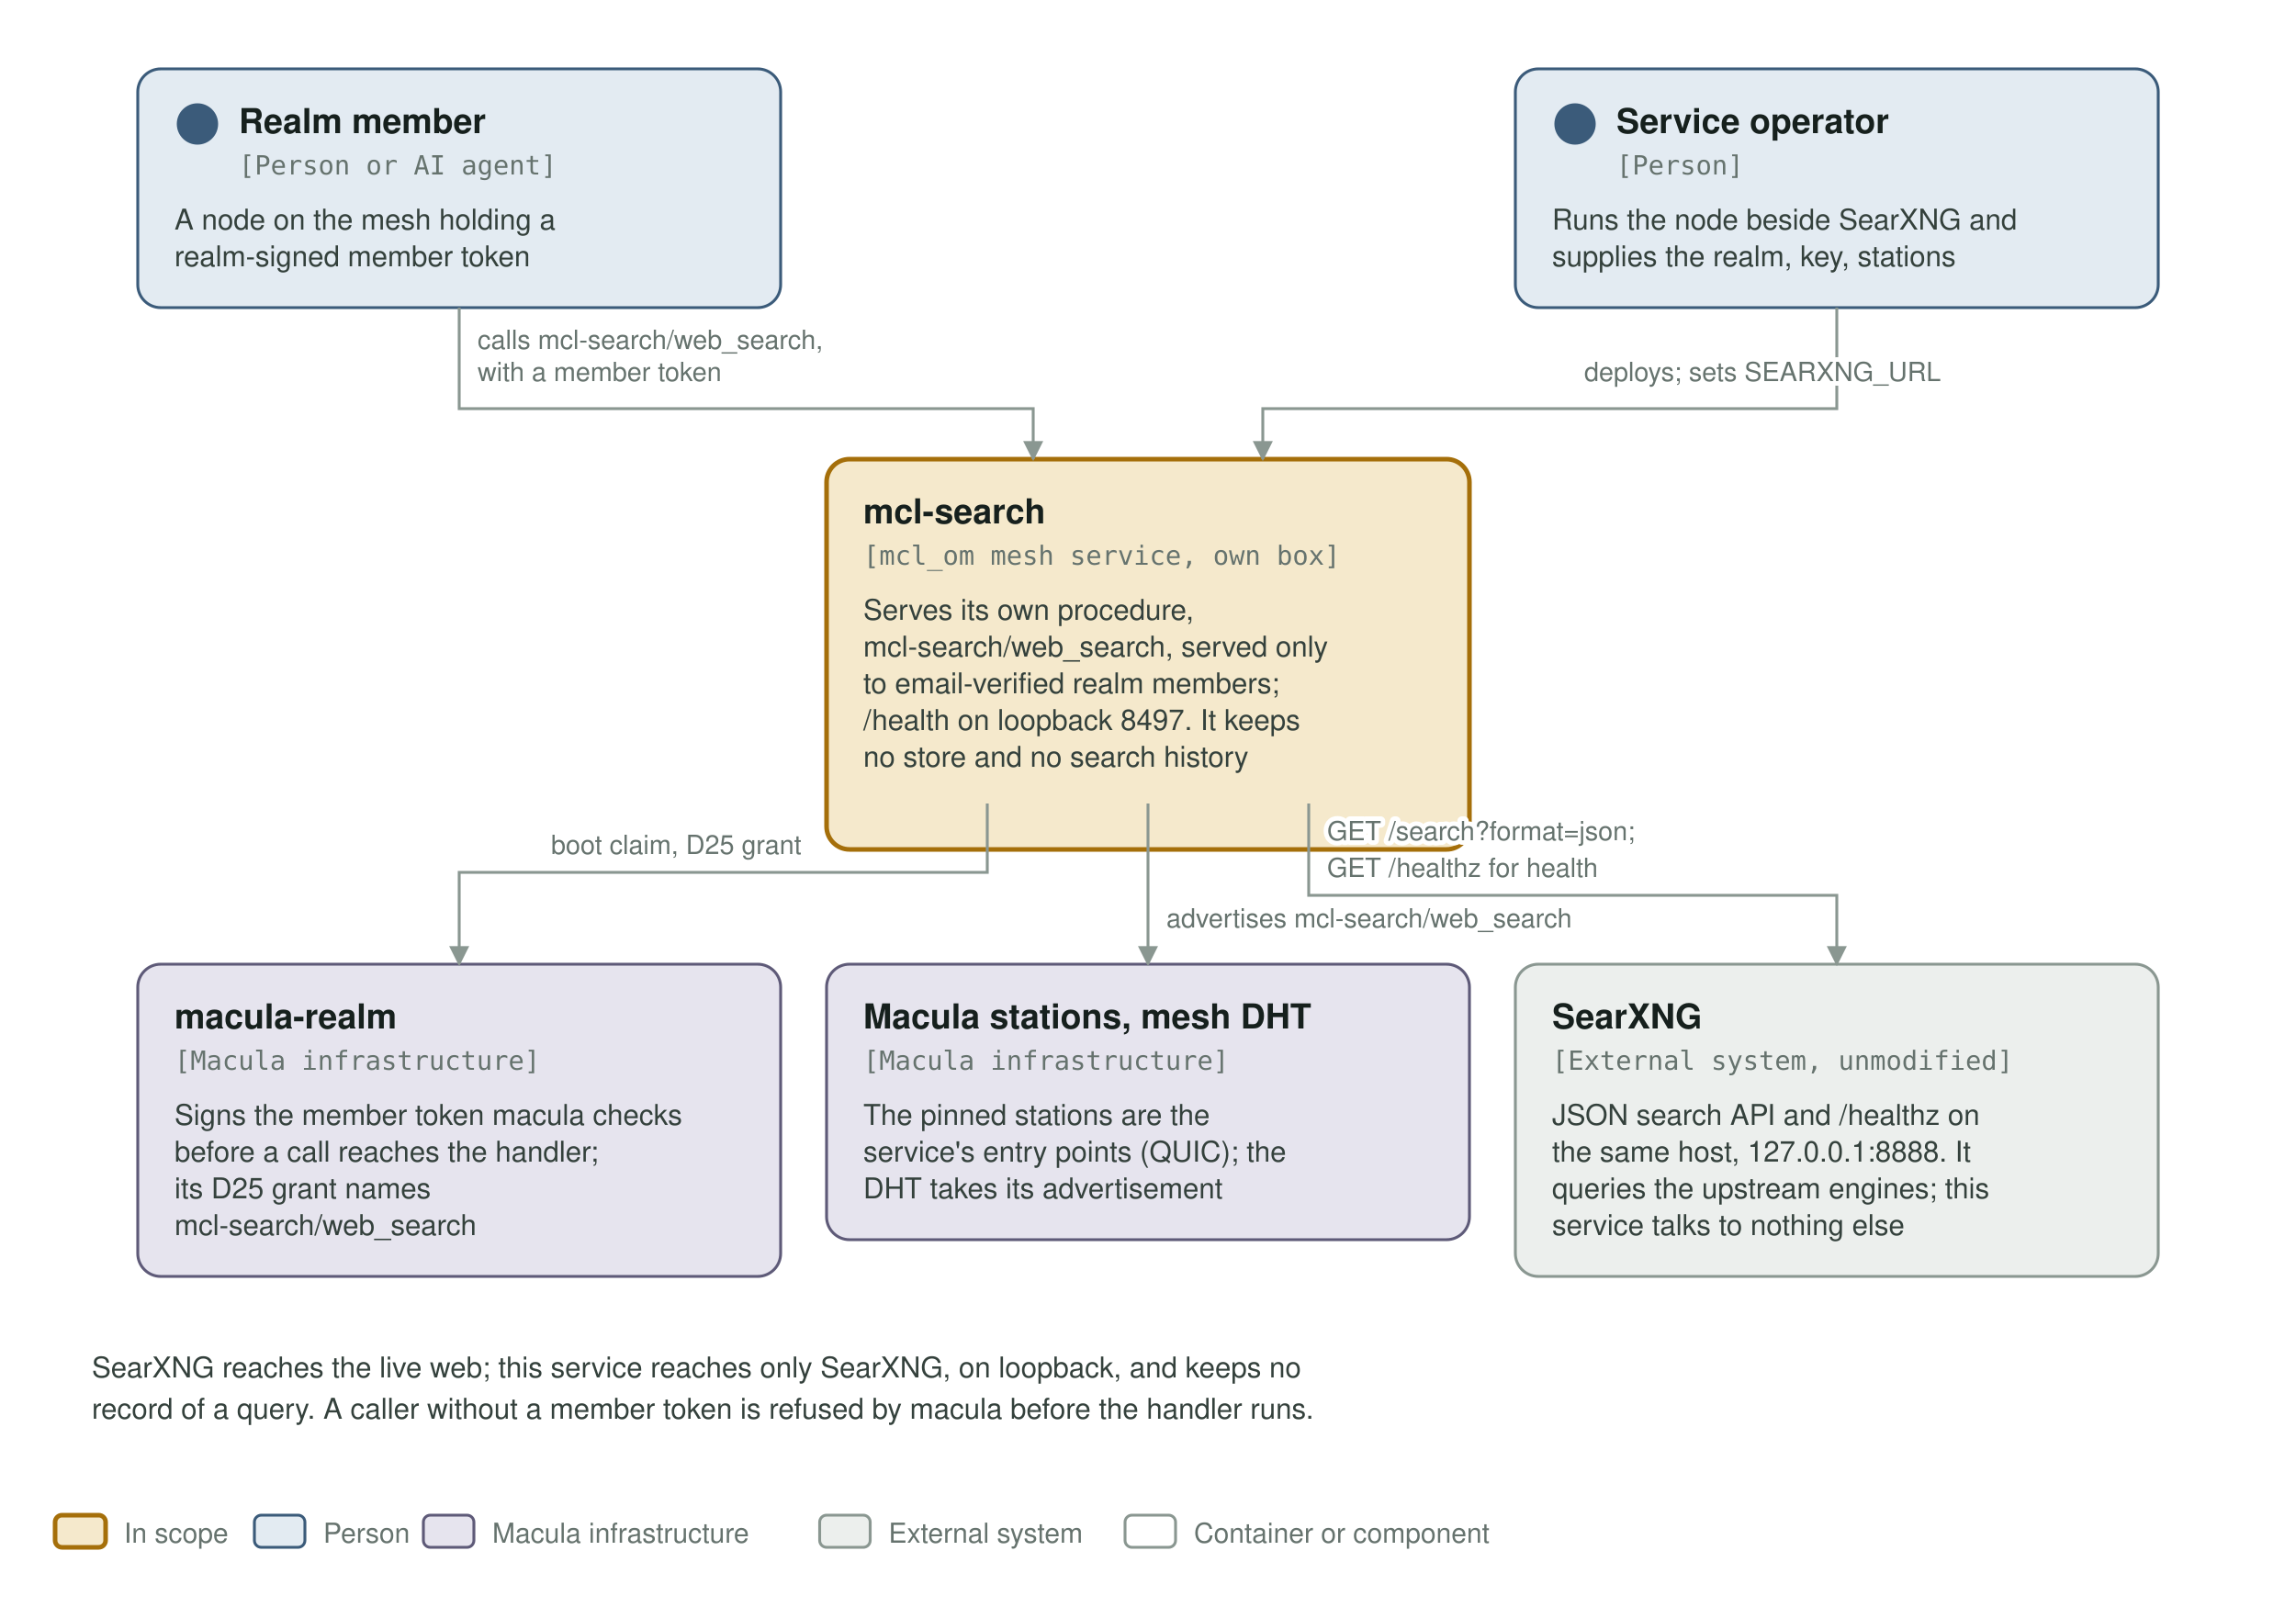
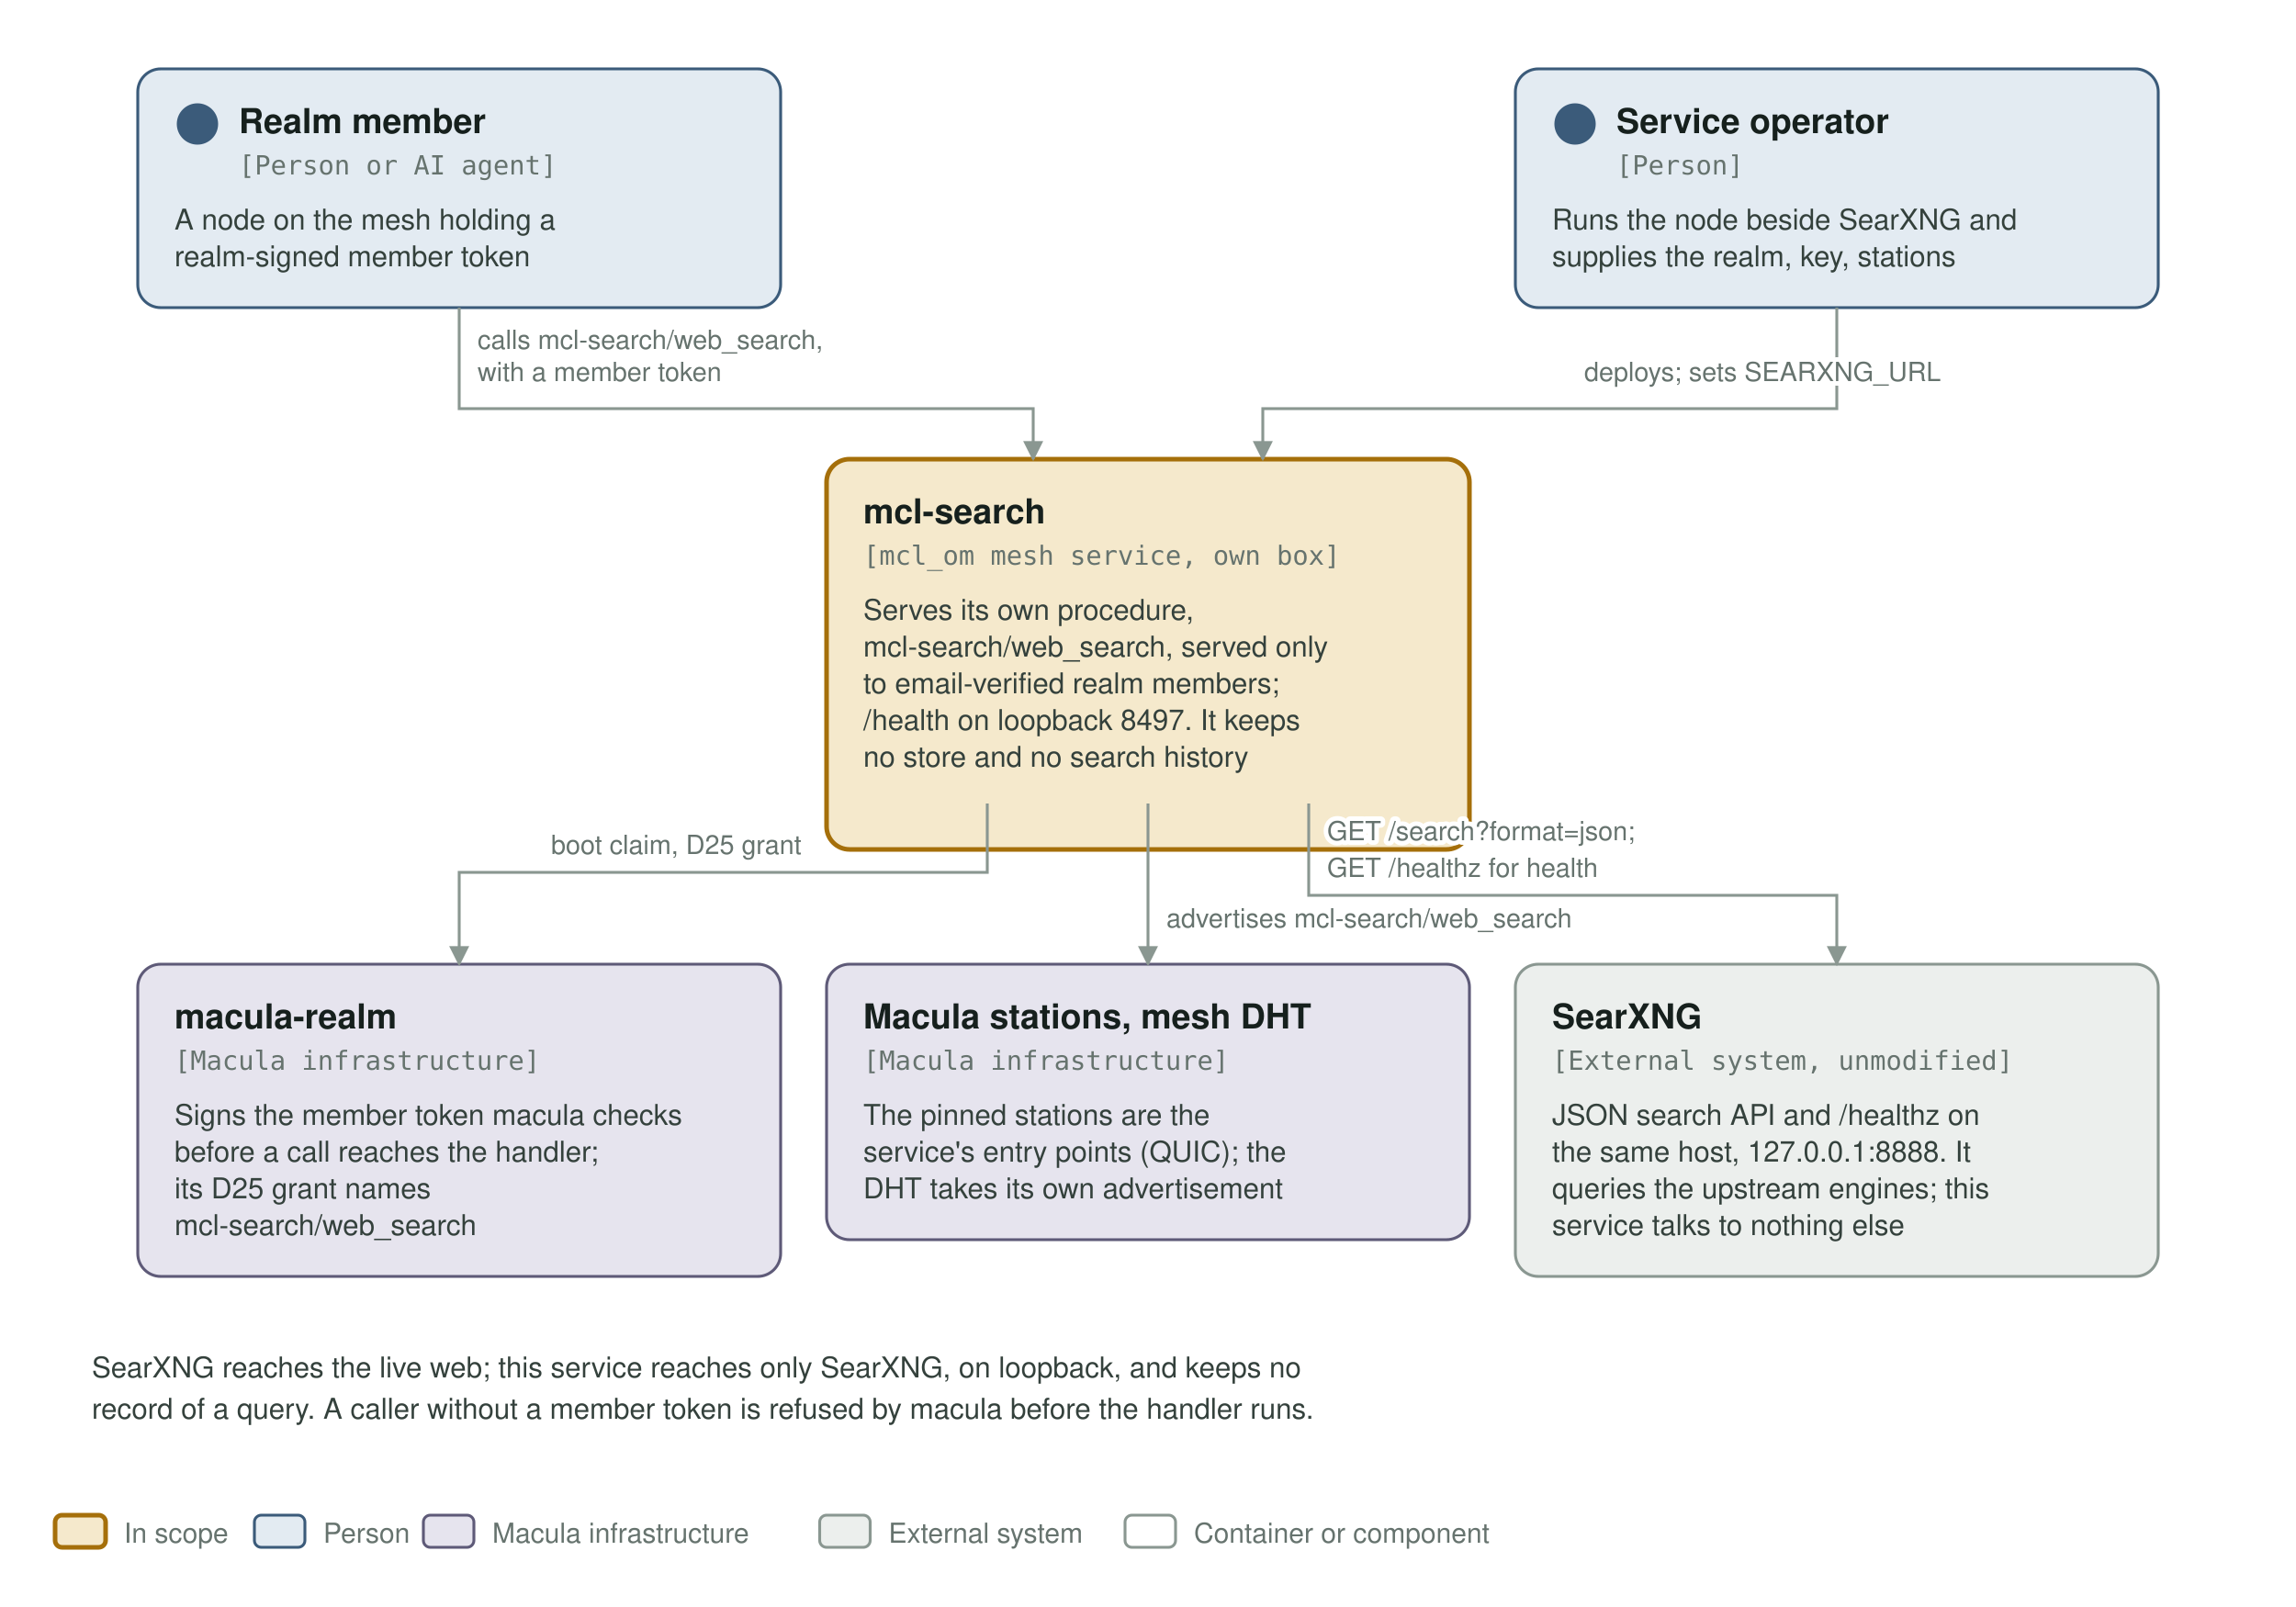
<svg xmlns="http://www.w3.org/2000/svg" viewBox="0 0 1000 700" role="img" aria-label="mcl-search system context">
  <style>
.t-name { font-family: "Atkinson Hyperlegible", "Segoe UI", system-ui, -apple-system, Helvetica, Arial, sans-serif; font-size: 15px; font-weight: 700; }
.t-desc { font-family: "Atkinson Hyperlegible", "Segoe UI", system-ui, -apple-system, Helvetica, Arial, sans-serif; font-size: 12.5px; }
.t-rel { font-family: "Atkinson Hyperlegible", "Segoe UI", system-ui, -apple-system, Helvetica, Arial, sans-serif; font-size: 11.5px; paint-order: stroke; stroke-width: 4px; stroke-linejoin: round; }
.t-code { font-family: "JetBrains Mono", ui-monospace, Menlo, Consolas, monospace; font-size: 13px; font-weight: 600; }
.t-type { font-family: "JetBrains Mono", ui-monospace, Menlo, Consolas, monospace; font-size: 11.5px; }
.t-bound { font-family: "JetBrains Mono", ui-monospace, Menlo, Consolas, monospace; font-size: 12px; font-weight: 600; }
.t-leg { font-family: "Atkinson Hyperlegible", "Segoe UI", system-ui, -apple-system, Helvetica, Arial, sans-serif; font-size: 12px; }
.edge { fill: none; stroke-width: 1.25; }
.edge-later { fill: none; stroke-width: 1.25; stroke-dasharray: 5 4; }
.bg { fill: #FFFFFF; }
.b-sys { fill: #F5E9CC; stroke: #A56F0A; stroke-width: 2; }
.b-per { fill: #E3EBF2; stroke: #3B5B7A; stroke-width: 1.25; }
.b-mac { fill: #E6E4EE; stroke: #5E5A78; stroke-width: 1.25; }
.b-ext { fill: #ECEFED; stroke: #8A9791; stroke-width: 1.25; }
.b-cmp { fill: #FFFFFF; stroke: #8A9791; stroke-width: 1.25; }
.b-later { fill: none; stroke: #8A9791; stroke-width: 1.25; stroke-dasharray: 5 4; }
.bound { fill: none; stroke: #B3BDB8; stroke-width: 1; }
.head { fill: #3B5B7A; }
.t-name, .t-code { fill: #16201D; }
.t-type, .t-bound, .t-leg { fill: #66736E; }
.t-desc { fill: #34413C; }
.t-rel { fill: #66736E; stroke: #FFFFFF; }
.edge, .edge-later { stroke: #8A9791; }
.arrowhead { fill: #8A9791; }
@media (prefers-color-scheme: dark) {
.bg { fill: #171F1C; }
.b-sys { fill: #3A2E13; stroke: #E3AA3C; }
.b-per { fill: #1D2A36; stroke: #8EB4D8; }
.b-mac { fill: #26243A; stroke: #A9A4C8; }
.b-ext { fill: #1C2421; stroke: #7D8B85; }
.b-cmp { fill: #171F1C; stroke: #7D8B85; }
.b-later { stroke: #7D8B85; }
.bound { stroke: #4A5752; }
.head { fill: #8EB4D8; }
.t-name, .t-code { fill: #E6ECE9; }
.t-type, .t-bound, .t-leg { fill: #93A09A; }
.t-desc { fill: #C3CDC8; }
.t-rel { fill: #93A09A; stroke: #171F1C; }
.edge, .edge-later { stroke: #7D8B85; }
.arrowhead { fill: #7D8B85; }
}
</style>
  <defs>
    <marker id="a" viewBox="0 0 10 10" refX="9" refY="5" markerWidth="7" markerHeight="7" orient="auto-start-reverse">
      <path class="arrowhead" d="M0 0L10 5L0 10z" />
    </marker>
  </defs>
  <rect class="bg" x="0" y="0" width="1000" height="700" />
  <rect class="b-per" x="60" y="30" width="280" height="104" rx="10" />
  <circle class="head" cx="86" cy="54" r="9" />
  <text class="t-name" x="104" y="58">Realm member</text>
  <text class="t-type" x="104" y="76">[Person or AI agent]</text>
  <text class="t-desc" x="76" y="100">A node on the mesh holding a</text>
  <text class="t-desc" x="76" y="116">realm-signed member token</text>
  <rect class="b-per" x="660" y="30" width="280" height="104" rx="10" />
  <circle class="head" cx="686" cy="54" r="9" />
  <text class="t-name" x="704" y="58">Service operator</text>
  <text class="t-type" x="704" y="76">[Person]</text>
  <text class="t-desc" x="676" y="100">Runs the node beside SearXNG and</text>
  <text class="t-desc" x="676" y="116">supplies the realm, key, stations</text>
  <rect class="b-sys" x="360" y="200" width="280" height="170" rx="10" />
  <text class="t-name" x="376" y="228">mcl-search</text>
  <text class="t-type" x="376" y="246">[mcl_om mesh service, own box]</text>
  <text class="t-desc" x="376" y="270">Serves its own procedure,</text>
  <text class="t-desc" x="376" y="286">mcl-search/web_search, served only</text>
  <text class="t-desc" x="376" y="302">to email-verified realm members;</text>
  <text class="t-desc" x="376" y="318">/health on loopback 8497. It keeps</text>
  <text class="t-desc" x="376" y="334">no store and no search history</text>
  <rect class="b-mac" x="60" y="420" width="280" height="136" rx="10" />
  <text class="t-name" x="76" y="448">macula-realm</text>
  <text class="t-type" x="76" y="466">[Macula infrastructure]</text>
  <text class="t-desc" x="76" y="490">Signs the member token macula checks</text>
  <text class="t-desc" x="76" y="506">before a call reaches the handler;</text>
  <text class="t-desc" x="76" y="522">its D25 grant names</text>
  <text class="t-desc" x="76" y="538">mcl-search/web_search</text>
  <rect class="b-mac" x="360" y="420" width="280" height="120" rx="10" />
  <text class="t-name" x="376" y="448">Macula stations, mesh DHT</text>
  <text class="t-type" x="376" y="466">[Macula infrastructure]</text>
  <text class="t-desc" x="376" y="490">The pinned stations are the</text>
  <text class="t-desc" x="376" y="506">service's entry points (QUIC); the</text>
-   <text class="t-desc" x="376" y="522">DHT takes its advertisement</text>
+   <text class="t-desc" x="376" y="522">DHT takes its own advertisement</text>
  <rect class="b-ext" x="660" y="420" width="280" height="136" rx="10" />
  <text class="t-name" x="676" y="448">SearXNG</text>
  <text class="t-type" x="676" y="466">[External system, unmodified]</text>
  <text class="t-desc" x="676" y="490">JSON search API and /healthz on</text>
  <text class="t-desc" x="676" y="506">the same host, 127.0.0.1:8888. It</text>
  <text class="t-desc" x="676" y="522">queries the upstream engines; this</text>
  <text class="t-desc" x="676" y="538">service talks to nothing else</text>
  <path class="edge" d="M200 134V178H450V200" marker-end="url(#a)" />
  <text class="t-rel" x="208" y="152">calls mcl-search/web_search,</text>
  <text class="t-rel" x="208" y="166">with a member token</text>
  <path class="edge" d="M800 134V178H550V200" marker-end="url(#a)" />
  <text class="t-rel" x="690" y="166">deploys; sets SEARXNG_URL</text>
  <path class="edge" d="M430 350V380H200V420" marker-end="url(#a)" />
  <text class="t-rel" x="240" y="372">boot claim, D25 grant</text>
  <path class="edge" d="M500 350V420" marker-end="url(#a)" />
  <text class="t-rel" x="508" y="404">advertises mcl-search/web_search</text>
  <path class="edge" d="M570 350V390H800V420" marker-end="url(#a)" />
  <text class="t-rel" x="578" y="366">GET /search?format=json;</text>
  <text class="t-rel" x="578" y="382">GET /healthz for health</text>
  <text class="t-desc" x="40" y="600">SearXNG reaches the live web; this service reaches only SearXNG, on loopback, and keeps no</text>
  <text class="t-desc" x="40" y="618">record of a query. A caller without a member token is refused by macula before the handler runs.</text>
  <rect class="b-sys" x="24" y="660" width="22" height="14" rx="3" />
  <text class="t-leg" x="54" y="672">In scope</text>
  <rect class="b-per" x="110.8" y="660" width="22" height="14" rx="3" />
  <text class="t-leg" x="140.8" y="672">Person</text>
  <rect class="b-mac" x="184.4" y="660" width="22" height="14" rx="3" />
  <text class="t-leg" x="214.4" y="672">Macula infrastructure</text>
  <rect class="b-ext" x="357.0" y="660" width="22" height="14" rx="3" />
  <text class="t-leg" x="387.0" y="672">External system</text>
  <rect class="b-cmp" x="490.0" y="660" width="22" height="14" rx="3" />
  <text class="t-leg" x="520.0" y="672">Container or component</text>
</svg>
